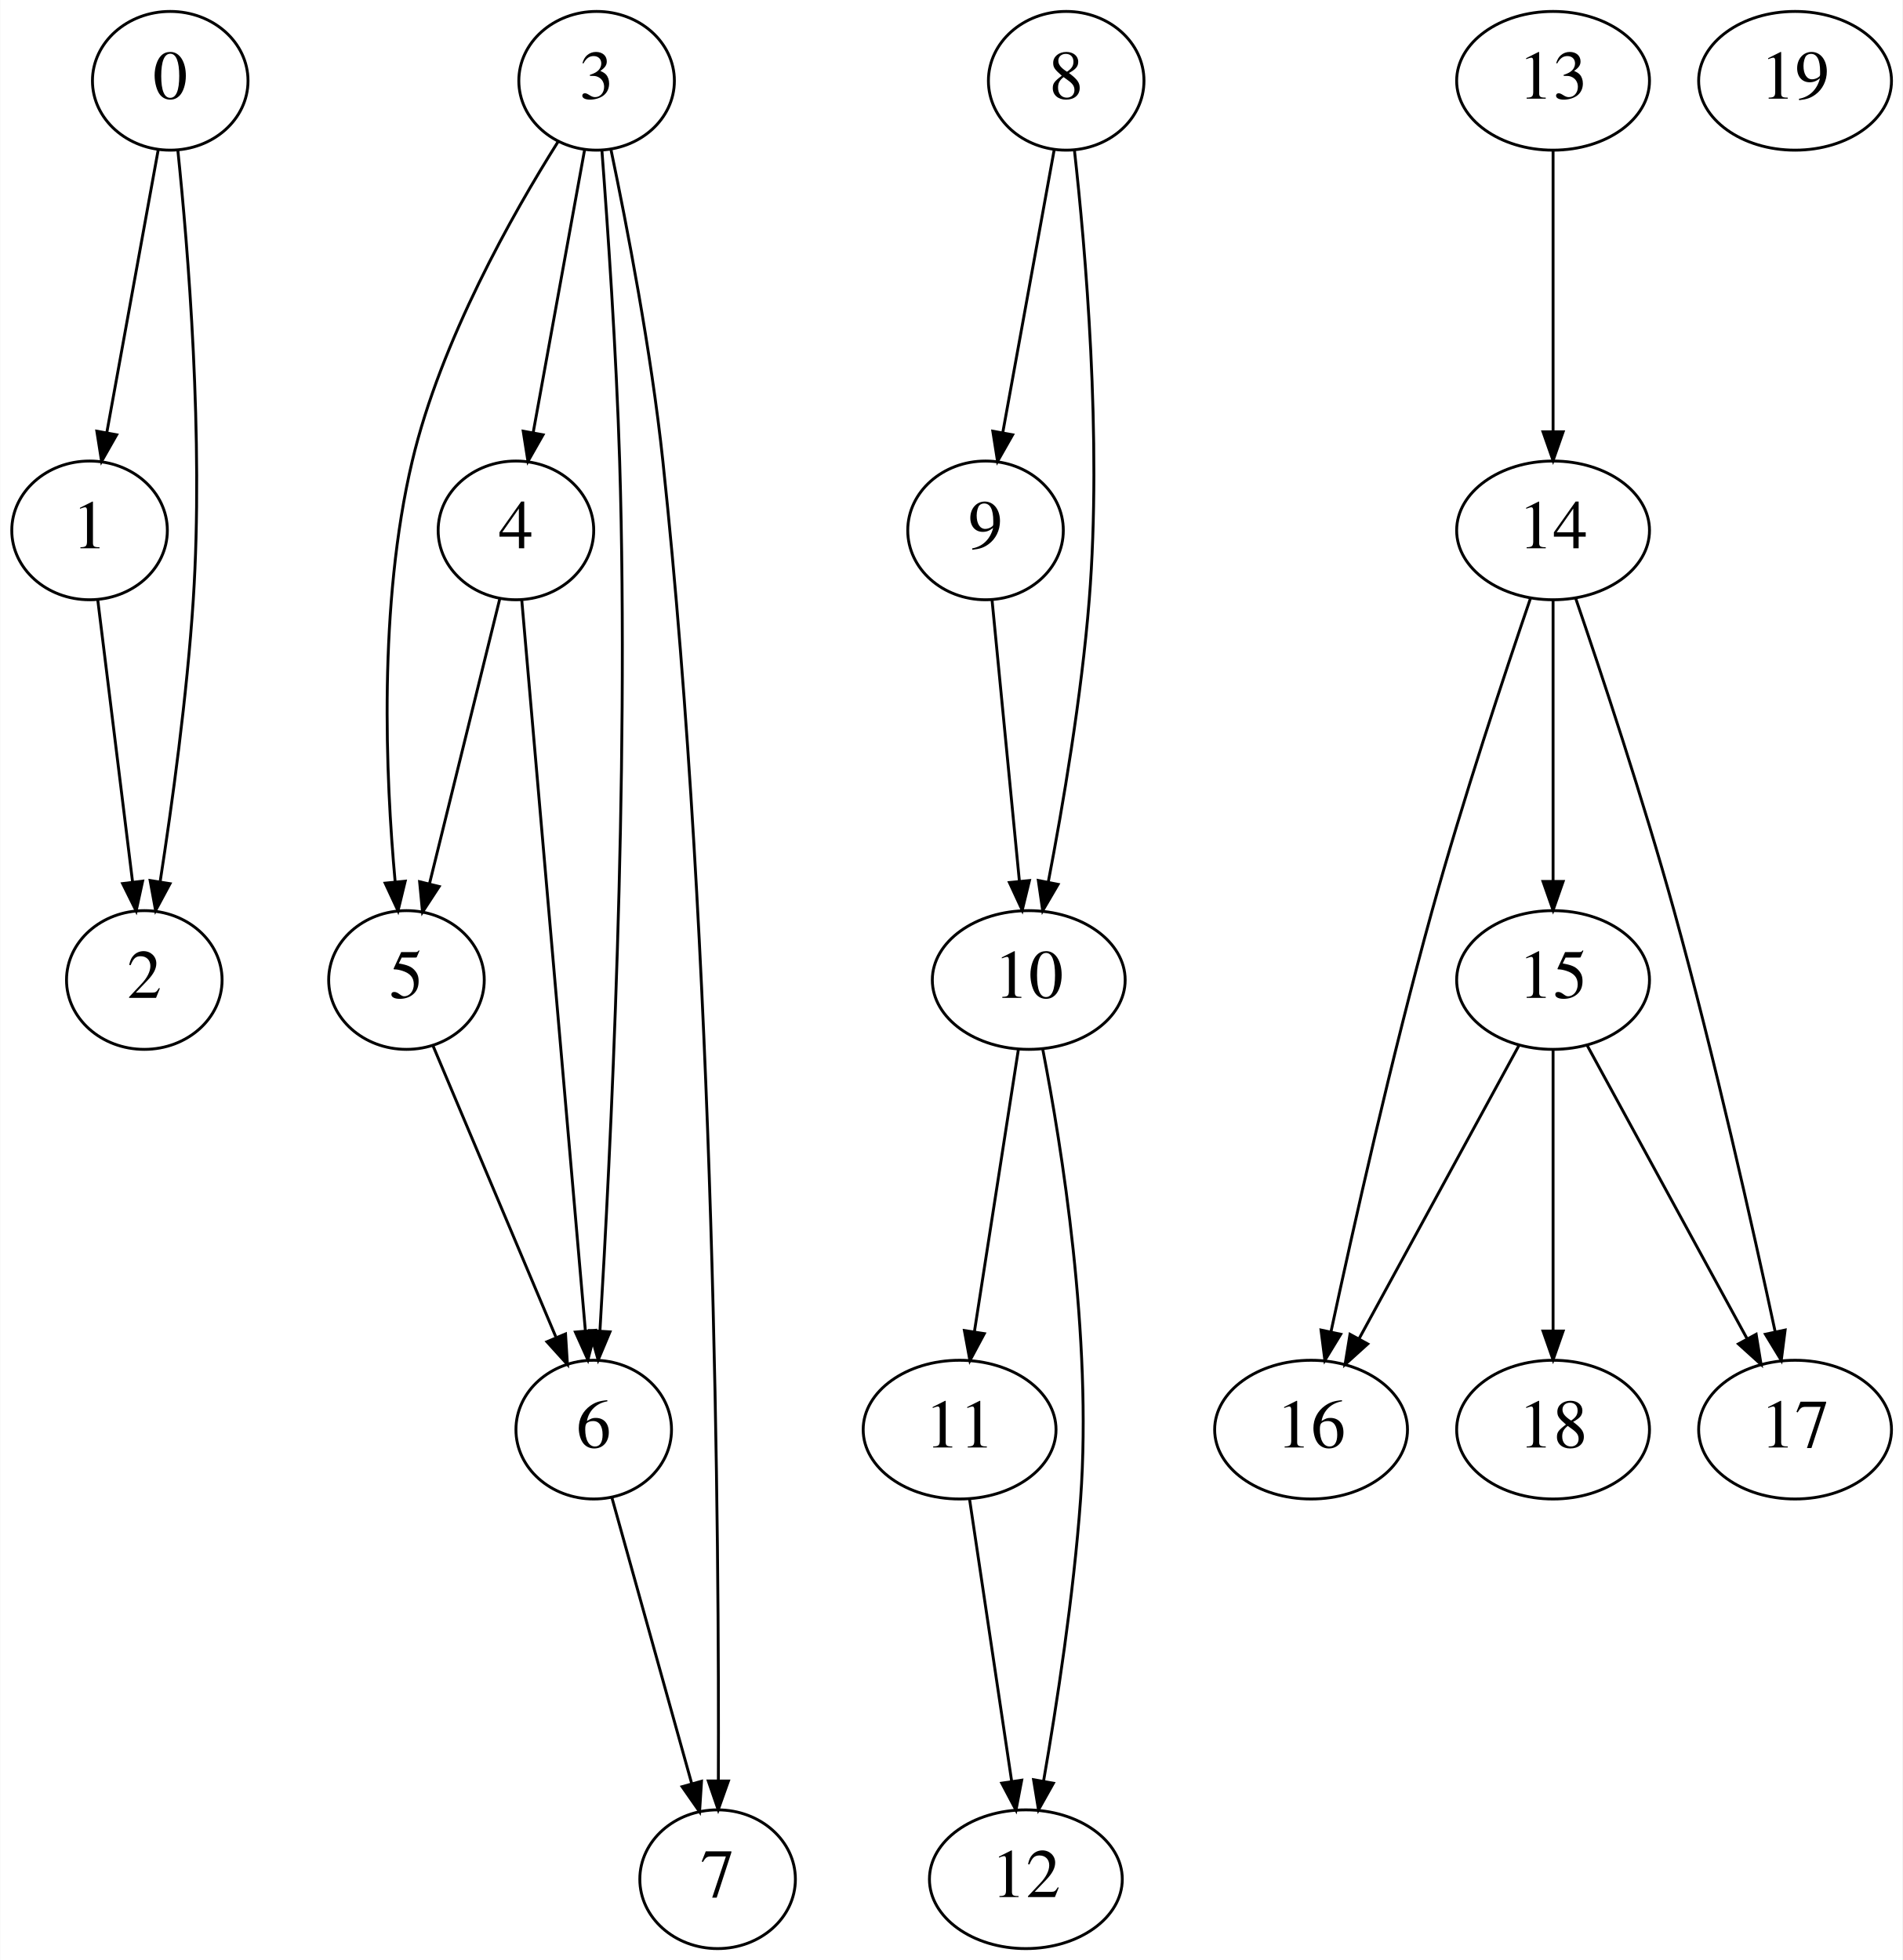
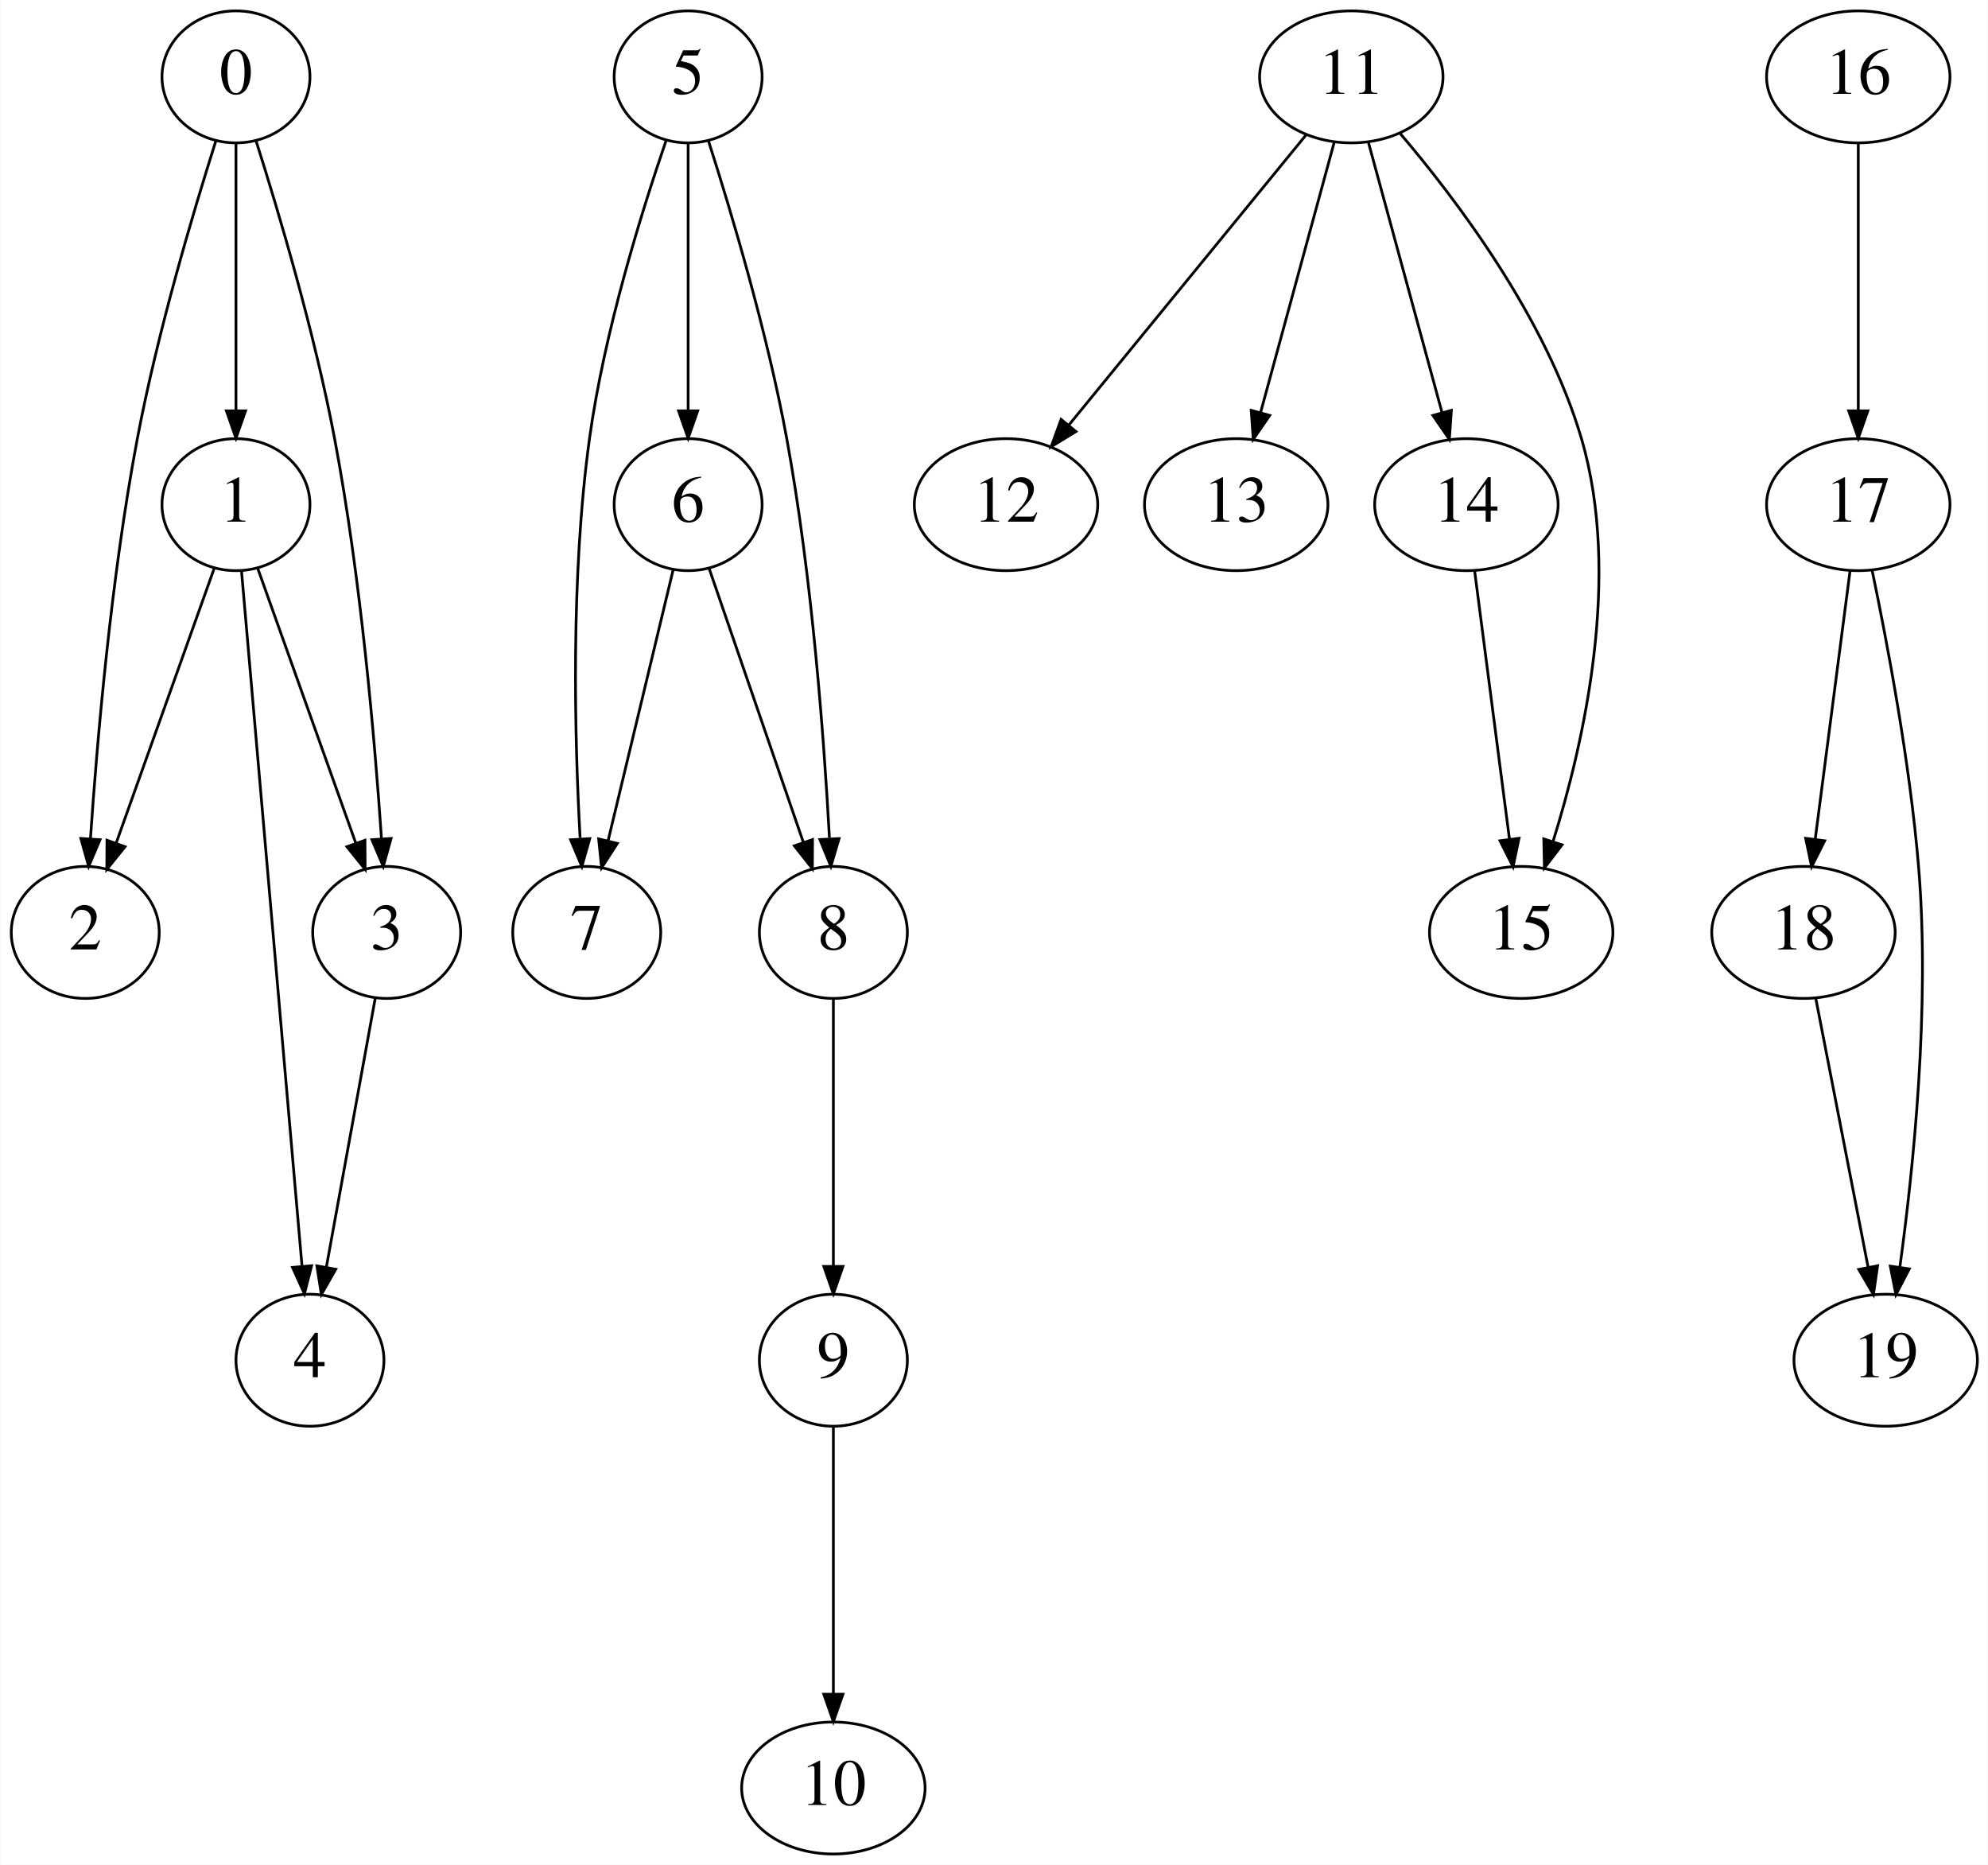
- <svg xmlns="http://www.w3.org/2000/svg" width="660pt" height="680pt" viewBox="0.00 0.00 660.23 680.42">
+ <svg xmlns="http://www.w3.org/2000/svg" width="725pt" height="680pt" viewBox="0.00 0.00 725.23 680.42">
  <g id="graph0" class="graph" transform="scale(1 1) rotate(0) translate(4 676.42)">
-     <polygon fill="white" stroke="transparent" points="-4,4 -4,-676.42 656.23,-676.42 656.23,4 -4,4" />
+     <polygon fill="white" stroke="transparent" points="-4,4 -4,-676.42 721.23,-676.42 721.23,4 -4,4" />
    <g id="node1" class="node">
-       <ellipse fill="none" stroke="black" cx="55" cy="-648.37" rx="27" ry="24.08" />
-       <text text-anchor="middle" x="55" y="-642.17" font-family="Times,serif" font-size="24.00">0</text>
+       <ellipse fill="none" stroke="black" cx="82" cy="-648.37" rx="27" ry="24.08" />
+       <text text-anchor="middle" x="82" y="-642.17" font-family="Times,serif" font-size="24.00">0</text>
    </g>
    <g id="node2" class="node">
-       <ellipse fill="none" stroke="black" cx="27" cy="-492.29" rx="27" ry="24.08" />
-       <text text-anchor="middle" x="27" y="-486.09" font-family="Times,serif" font-size="24.00">1</text>
+       <ellipse fill="none" stroke="black" cx="82" cy="-492.29" rx="27" ry="24.08" />
+       <text text-anchor="middle" x="82" y="-486.09" font-family="Times,serif" font-size="24.00">1</text>
    </g>
    <g id="edge1" class="edge">
-       <path fill="none" stroke="black" d="M50.81,-624.31C46.07,-598.25 38.33,-555.63 32.96,-526.11" />
-       <polygon fill="black" stroke="black" points="36.41,-525.48 31.17,-516.26 29.52,-526.73 36.41,-525.48" />
+       <path fill="none" stroke="black" d="M82,-624.31C82,-598.44 82,-556.25 82,-526.75" />
+       <polygon fill="black" stroke="black" points="85.5,-526.52 82,-516.52 78.5,-526.52 85.5,-526.52" />
    </g>
    <g id="node3" class="node">
-       <ellipse fill="none" stroke="black" cx="46" cy="-336.21" rx="27" ry="24.08" />
-       <text text-anchor="middle" x="46" y="-330.01" font-family="Times,serif" font-size="24.00">2</text>
+       <ellipse fill="none" stroke="black" cx="27" cy="-336.21" rx="27" ry="24.08" />
+       <text text-anchor="middle" x="27" y="-330.01" font-family="Times,serif" font-size="24.00">2</text>
    </g>
    <g id="edge2" class="edge">
-       <path fill="none" stroke="black" d="M57.65,-624.17C61.19,-590.01 66.61,-524.17 63,-468.25 60.84,-434.85 55.62,-396.96 51.53,-370.54" />
-       <polygon fill="black" stroke="black" points="54.93,-369.65 49.92,-360.32 48.02,-370.74 54.93,-369.65" />
+       <path fill="none" stroke="black" d="M74.63,-624.91C66.41,-599.02 53.32,-555.05 46,-516.33 36.45,-465.85 31.34,-406.39 28.89,-370.27" />
+       <polygon fill="black" stroke="black" points="32.39,-370.04 28.25,-360.29 25.4,-370.49 32.39,-370.04" />
+     </g>
+     <g id="node4" class="node">
+       <ellipse fill="none" stroke="black" cx="137" cy="-336.21" rx="27" ry="24.08" />
+       <text text-anchor="middle" x="137" y="-330.01" font-family="Times,serif" font-size="24.00">3</text>
    </g>
    <g id="edge3" class="edge">
-       <path fill="none" stroke="black" d="M29.84,-468.22C33.04,-442.28 38.27,-399.92 41.91,-370.42" />
-       <polygon fill="black" stroke="black" points="45.42,-370.53 43.17,-360.18 38.47,-369.68 45.42,-370.53" />
+       <path fill="none" stroke="black" d="M89.37,-624.91C97.59,-599.02 110.68,-555.05 118,-516.33 127.55,-465.85 132.66,-406.39 135.11,-370.27" />
+       <polygon fill="black" stroke="black" points="138.6,-370.49 135.75,-360.29 131.61,-370.04 138.6,-370.49" />
    </g>
-     <g id="node4" class="node">
-       <ellipse fill="none" stroke="black" cx="203" cy="-648.37" rx="27" ry="24.08" />
-       <text text-anchor="middle" x="203" y="-642.17" font-family="Times,serif" font-size="24.00">3</text>
+     <g id="edge4" class="edge">
+       <path fill="none" stroke="black" d="M74.12,-469.22C64.73,-442.9 48.96,-398.73 38.28,-368.8" />
+       <polygon fill="black" stroke="black" points="41.52,-367.48 34.87,-359.24 34.93,-369.84 41.52,-367.48" />
+     </g>
+     <g id="edge5" class="edge">
+       <path fill="none" stroke="black" d="M89.88,-469.22C99.27,-442.9 115.04,-398.73 125.72,-368.8" />
+       <polygon fill="black" stroke="black" points="129.07,-369.84 129.13,-359.24 122.48,-367.48 129.07,-369.84" />
    </g>
    <g id="node5" class="node">
-       <ellipse fill="none" stroke="black" cx="175" cy="-492.29" rx="27" ry="24.08" />
-       <text text-anchor="middle" x="175" y="-486.09" font-family="Times,serif" font-size="24.00">4</text>
+       <ellipse fill="none" stroke="black" cx="109" cy="-180.12" rx="27" ry="24.08" />
+       <text text-anchor="middle" x="109" y="-173.92" font-family="Times,serif" font-size="24.00">4</text>
    </g>
-     <g id="edge4" class="edge">
-       <path fill="none" stroke="black" d="M198.81,-624.31C194.07,-598.25 186.33,-555.63 180.96,-526.11" />
-       <polygon fill="black" stroke="black" points="184.41,-525.48 179.17,-516.26 177.52,-526.73 184.41,-525.48" />
+     <g id="edge6" class="edge">
+       <path fill="none" stroke="black" d="M84.01,-468.23C88.73,-413.95 100.57,-277.93 106.09,-214.57" />
+       <polygon fill="black" stroke="black" points="109.6,-214.6 106.98,-204.34 102.63,-213.99 109.6,-214.6" />
+     </g>
+     <g id="edge7" class="edge">
+       <path fill="none" stroke="black" d="M132.81,-312.14C128.07,-286.08 120.33,-243.46 114.96,-213.95" />
+       <polygon fill="black" stroke="black" points="118.41,-213.31 113.17,-204.1 111.52,-214.56 118.41,-213.31" />
    </g>
    <g id="node6" class="node">
-       <ellipse fill="none" stroke="black" cx="137" cy="-336.21" rx="27" ry="24.08" />
-       <text text-anchor="middle" x="137" y="-330.01" font-family="Times,serif" font-size="24.00">5</text>
-     </g>
-     <g id="edge5" class="edge">
-       <path fill="none" stroke="black" d="M189.55,-627.12C173.89,-602.26 148.93,-558.21 139,-516.33 127.18,-466.48 129.75,-406.61 133.08,-370.26" />
-       <polygon fill="black" stroke="black" points="136.57,-370.52 134.07,-360.22 129.6,-369.83 136.57,-370.52" />
+       <ellipse fill="none" stroke="black" cx="247" cy="-648.37" rx="27" ry="24.08" />
+       <text text-anchor="middle" x="247" y="-642.17" font-family="Times,serif" font-size="24.00">5</text>
    </g>
    <g id="node7" class="node">
-       <ellipse fill="none" stroke="black" cx="202" cy="-180.12" rx="27" ry="24.08" />
-       <text text-anchor="middle" x="202" y="-173.92" font-family="Times,serif" font-size="24.00">6</text>
+       <ellipse fill="none" stroke="black" cx="247" cy="-492.29" rx="27" ry="24.08" />
+       <text text-anchor="middle" x="247" y="-486.09" font-family="Times,serif" font-size="24.00">6</text>
    </g>
-     <g id="edge6" class="edge">
-       <path fill="none" stroke="black" d="M204.84,-624.2C206.83,-598.02 209.85,-554.15 211,-516.33 214.37,-405.72 207.77,-274.56 204.15,-214.35" />
-       <polygon fill="black" stroke="black" points="207.64,-214.06 203.54,-204.29 200.66,-214.49 207.64,-214.06" />
+     <g id="edge8" class="edge">
+       <path fill="none" stroke="black" d="M247,-624.31C247,-598.44 247,-556.25 247,-526.75" />
+       <polygon fill="black" stroke="black" points="250.5,-526.52 247,-516.52 243.5,-526.52 250.5,-526.52" />
    </g>
    <g id="node8" class="node">
-       <ellipse fill="none" stroke="black" cx="245" cy="-24.04" rx="27" ry="24.08" />
-       <text text-anchor="middle" x="245" y="-17.84" font-family="Times,serif" font-size="24.00">7</text>
-     </g>
-     <g id="edge7" class="edge">
-       <path fill="none" stroke="black" d="M208.02,-624.31C213.47,-598.24 221.94,-554.46 226,-516.33 244.28,-344.88 245.54,-138.12 245.26,-58.51" />
-       <polygon fill="black" stroke="black" points="248.76,-58.13 245.21,-48.14 241.76,-58.16 248.76,-58.13" />
-     </g>
-     <g id="edge8" class="edge">
-       <path fill="none" stroke="black" d="M169.39,-468.56C162.95,-442.42 152.32,-399.32 145,-369.67" />
-       <polygon fill="black" stroke="black" points="148.36,-368.66 142.57,-359.79 141.56,-370.33 148.36,-368.66" />
+       <ellipse fill="none" stroke="black" cx="210" cy="-336.21" rx="27" ry="24.08" />
+       <text text-anchor="middle" x="210" y="-330.01" font-family="Times,serif" font-size="24.00">7</text>
    </g>
    <g id="edge9" class="edge">
-       <path fill="none" stroke="black" d="M177.01,-468.23C181.73,-413.95 193.57,-277.93 199.09,-214.57" />
-       <polygon fill="black" stroke="black" points="202.6,-214.6 199.98,-204.34 195.63,-213.99 202.6,-214.6" />
+       <path fill="none" stroke="black" d="M238.92,-625.03C230.06,-599.24 216.37,-555.37 211,-516.33 204.06,-465.94 205.58,-406.81 207.58,-370.69" />
+       <polygon fill="black" stroke="black" points="211.1,-370.44 208.21,-360.25 204.12,-370.02 211.1,-370.44" />
+     </g>
+     <g id="node9" class="node">
+       <ellipse fill="none" stroke="black" cx="300" cy="-336.21" rx="27" ry="24.08" />
+       <text text-anchor="middle" x="300" y="-330.01" font-family="Times,serif" font-size="24.00">8</text>
    </g>
    <g id="edge10" class="edge">
-       <path fill="none" stroke="black" d="M146.18,-313.46C157.31,-287.07 176.15,-242.41 188.83,-212.35" />
-       <polygon fill="black" stroke="black" points="192.21,-213.34 192.87,-202.76 185.76,-210.62 192.21,-213.34" />
+       <path fill="none" stroke="black" d="M254.45,-624.92C262.74,-599.04 275.89,-555.09 283,-516.33 292.22,-466.07 296.6,-406.91 298.56,-370.74" />
+       <polygon fill="black" stroke="black" points="302.08,-370.45 299.09,-360.29 295.08,-370.1 302.08,-370.45" />
    </g>
    <g id="edge11" class="edge">
-       <path fill="none" stroke="black" d="M208.25,-156.72C215.55,-130.59 227.66,-87.18 235.97,-57.39" />
-       <polygon fill="black" stroke="black" points="239.42,-58.05 238.74,-47.47 232.68,-56.16 239.42,-58.05" />
+       <path fill="none" stroke="black" d="M241.54,-468.56C235.26,-442.42 224.92,-399.32 217.79,-369.67" />
+       <polygon fill="black" stroke="black" points="221.16,-368.69 215.42,-359.79 214.35,-370.33 221.16,-368.69" />
    </g>
-     <g id="node9" class="node">
-       <ellipse fill="none" stroke="black" cx="366" cy="-648.37" rx="27" ry="24.08" />
-       <text text-anchor="middle" x="366" y="-642.17" font-family="Times,serif" font-size="24.00">8</text>
+     <g id="edge12" class="edge">
+       <path fill="none" stroke="black" d="M254.59,-469.22C263.62,-442.97 278.75,-398.98 289.05,-369.06" />
+       <polygon fill="black" stroke="black" points="292.39,-370.09 292.33,-359.49 285.77,-367.81 292.39,-370.09" />
    </g>
    <g id="node10" class="node">
-       <ellipse fill="none" stroke="black" cx="338" cy="-492.29" rx="27" ry="24.08" />
-       <text text-anchor="middle" x="338" y="-486.09" font-family="Times,serif" font-size="24.00">9</text>
+       <ellipse fill="none" stroke="black" cx="300" cy="-180.12" rx="27" ry="24.08" />
+       <text text-anchor="middle" x="300" y="-173.92" font-family="Times,serif" font-size="24.00">9</text>
    </g>
-     <g id="edge12" class="edge">
-       <path fill="none" stroke="black" d="M361.81,-624.31C357.07,-598.25 349.33,-555.63 343.96,-526.11" />
-       <polygon fill="black" stroke="black" points="347.41,-525.48 342.17,-516.26 340.52,-526.73 347.41,-525.48" />
+     <g id="edge13" class="edge">
+       <path fill="none" stroke="black" d="M300,-312.14C300,-286.27 300,-244.08 300,-214.59" />
+       <polygon fill="black" stroke="black" points="303.5,-214.35 300,-204.35 296.5,-214.35 303.5,-214.35" />
    </g>
    <g id="node11" class="node">
-       <ellipse fill="none" stroke="black" cx="353" cy="-336.21" rx="33.47" ry="24.08" />
-       <text text-anchor="middle" x="353" y="-330.01" font-family="Times,serif" font-size="24.00">10</text>
-     </g>
-     <g id="edge13" class="edge">
-       <path fill="none" stroke="black" d="M368.84,-624.44C372.65,-590.34 378.46,-524.26 374,-468.25 371.32,-434.59 364.83,-396.53 359.76,-370.13" />
-       <polygon fill="black" stroke="black" points="363.19,-369.41 357.84,-360.27 356.32,-370.76 363.19,-369.41" />
+       <ellipse fill="none" stroke="black" cx="300" cy="-24.04" rx="33.47" ry="24.08" />
+       <text text-anchor="middle" x="300" y="-17.84" font-family="Times,serif" font-size="24.00">10</text>
    </g>
    <g id="edge14" class="edge">
-       <path fill="none" stroke="black" d="M340.25,-468.22C342.76,-442.35 346.87,-400.16 349.74,-370.67" />
-       <polygon fill="black" stroke="black" points="353.25,-370.73 350.74,-360.43 346.29,-370.05 353.25,-370.73" />
+       <path fill="none" stroke="black" d="M300,-156.06C300,-130.19 300,-88 300,-58.5" />
+       <polygon fill="black" stroke="black" points="303.5,-58.27 300,-48.27 296.5,-58.27 303.5,-58.27" />
    </g>
    <g id="node12" class="node">
-       <ellipse fill="none" stroke="black" cx="329" cy="-180.12" rx="33.47" ry="24.08" />
-       <text text-anchor="middle" x="329" y="-173.92" font-family="Times,serif" font-size="24.00">11</text>
+       <ellipse fill="none" stroke="black" cx="489" cy="-648.37" rx="33.47" ry="24.08" />
+       <text text-anchor="middle" x="489" y="-642.17" font-family="Times,serif" font-size="24.00">11</text>
+     </g>
+     <g id="node13" class="node">
+       <ellipse fill="none" stroke="black" cx="363" cy="-492.29" rx="33.47" ry="24.08" />
+       <text text-anchor="middle" x="363" y="-486.09" font-family="Times,serif" font-size="24.00">12</text>
    </g>
    <g id="edge15" class="edge">
-       <path fill="none" stroke="black" d="M349.41,-312.14C345.37,-286.19 338.77,-243.84 334.17,-214.33" />
-       <polygon fill="black" stroke="black" points="337.58,-213.44 332.58,-204.1 330.66,-214.52 337.58,-213.44" />
+       <path fill="none" stroke="black" d="M472.53,-627.23C450.36,-600.12 410.83,-551.78 385.81,-521.19" />
+       <polygon fill="black" stroke="black" points="388.52,-518.97 379.48,-513.44 383.1,-523.4 388.52,-518.97" />
    </g>
-     <g id="node13" class="node">
-       <ellipse fill="none" stroke="black" cx="352" cy="-24.04" rx="33.47" ry="24.08" />
-       <text text-anchor="middle" x="352" y="-17.84" font-family="Times,serif" font-size="24.00">12</text>
+     <g id="node14" class="node">
+       <ellipse fill="none" stroke="black" cx="447" cy="-492.29" rx="33.47" ry="24.08" />
+       <text text-anchor="middle" x="447" y="-486.09" font-family="Times,serif" font-size="24.00">13</text>
    </g>
    <g id="edge16" class="edge">
-       <path fill="none" stroke="black" d="M357.83,-312.34C364.45,-278.32 375.06,-212.35 371,-156.08 368.58,-122.48 362.7,-84.41 358.12,-57.99" />
-       <polygon fill="black" stroke="black" points="361.56,-57.37 356.38,-48.13 354.67,-58.59 361.56,-57.37" />
+       <path fill="none" stroke="black" d="M482.8,-624.64C475.7,-598.58 464,-555.65 455.92,-526" />
+       <polygon fill="black" stroke="black" points="459.23,-524.85 453.22,-516.12 452.48,-526.69 459.23,-524.85" />
+     </g>
+     <g id="node15" class="node">
+       <ellipse fill="none" stroke="black" cx="531" cy="-492.29" rx="33.47" ry="24.08" />
+       <text text-anchor="middle" x="531" y="-486.09" font-family="Times,serif" font-size="24.00">14</text>
    </g>
    <g id="edge17" class="edge">
-       <path fill="none" stroke="black" d="M332.44,-156.06C336.32,-130.11 342.64,-87.75 347.04,-58.25" />
-       <polygon fill="black" stroke="black" points="350.56,-58.42 348.57,-48.02 343.63,-57.39 350.56,-58.42" />
+       <path fill="none" stroke="black" d="M495.2,-624.64C502.3,-598.58 514,-555.65 522.08,-526" />
+       <polygon fill="black" stroke="black" points="525.52,-526.69 524.78,-516.12 518.77,-524.85 525.52,-526.69" />
    </g>
-     <g id="node14" class="node">
-       <ellipse fill="none" stroke="black" cx="535" cy="-648.37" rx="33.47" ry="24.08" />
-       <text text-anchor="middle" x="535" y="-642.17" font-family="Times,serif" font-size="24.00">13</text>
-     </g>
-     <g id="node15" class="node">
-       <ellipse fill="none" stroke="black" cx="535" cy="-492.29" rx="33.47" ry="24.08" />
-       <text text-anchor="middle" x="535" y="-486.09" font-family="Times,serif" font-size="24.00">14</text>
+     <g id="node16" class="node">
+       <ellipse fill="none" stroke="black" cx="551" cy="-336.21" rx="33.47" ry="24.08" />
+       <text text-anchor="middle" x="551" y="-330.01" font-family="Times,serif" font-size="24.00">15</text>
    </g>
    <g id="edge18" class="edge">
-       <path fill="none" stroke="black" d="M535,-624.31C535,-598.44 535,-556.25 535,-526.75" />
-       <polygon fill="black" stroke="black" points="538.5,-526.52 535,-516.52 531.5,-526.52 538.5,-526.52" />
-     </g>
-     <g id="node16" class="node">
-       <ellipse fill="none" stroke="black" cx="535" cy="-336.21" rx="33.47" ry="24.08" />
-       <text text-anchor="middle" x="535" y="-330.01" font-family="Times,serif" font-size="24.00">15</text>
+       <path fill="none" stroke="black" d="M506.7,-627.87C527.28,-603.74 560.08,-560.42 573,-516.33 587.66,-466.31 573.97,-405.66 562.59,-369.32" />
+       <polygon fill="black" stroke="black" points="565.9,-368.16 559.47,-359.74 559.24,-370.33 565.9,-368.16" />
    </g>
    <g id="edge19" class="edge">
-       <path fill="none" stroke="black" d="M535,-468.22C535,-442.35 535,-400.16 535,-370.67" />
-       <polygon fill="black" stroke="black" points="538.5,-370.43 535,-360.43 531.5,-370.43 538.5,-370.43" />
+       <path fill="none" stroke="black" d="M533.99,-468.22C537.36,-442.28 542.86,-399.92 546.69,-370.42" />
+       <polygon fill="black" stroke="black" points="550.2,-370.55 548.02,-360.18 543.26,-369.65 550.2,-370.55" />
    </g>
    <g id="node17" class="node">
-       <ellipse fill="none" stroke="black" cx="451" cy="-180.12" rx="33.47" ry="24.08" />
-       <text text-anchor="middle" x="451" y="-173.92" font-family="Times,serif" font-size="24.00">16</text>
+       <ellipse fill="none" stroke="black" cx="674" cy="-648.37" rx="33.47" ry="24.08" />
+       <text text-anchor="middle" x="674" y="-642.17" font-family="Times,serif" font-size="24.00">16</text>
+     </g>
+     <g id="node18" class="node">
+       <ellipse fill="none" stroke="black" cx="674" cy="-492.29" rx="33.47" ry="24.08" />
+       <text text-anchor="middle" x="674" y="-486.09" font-family="Times,serif" font-size="24.00">17</text>
    </g>
    <g id="edge20" class="edge">
-       <path fill="none" stroke="black" d="M527.16,-468.73C518.28,-442.75 503.65,-398.7 493,-360.25 478.99,-309.68 465.67,-250.25 457.92,-214.15" />
-       <polygon fill="black" stroke="black" points="461.3,-213.23 455.79,-204.18 454.45,-214.69 461.3,-213.23" />
+       <path fill="none" stroke="black" d="M674,-624.31C674,-598.44 674,-556.25 674,-526.75" />
+       <polygon fill="black" stroke="black" points="677.5,-526.52 674,-516.52 670.5,-526.52 677.5,-526.52" />
    </g>
-     <g id="node18" class="node">
-       <ellipse fill="none" stroke="black" cx="619" cy="-180.12" rx="33.47" ry="24.08" />
-       <text text-anchor="middle" x="619" y="-173.92" font-family="Times,serif" font-size="24.00">17</text>
+     <g id="node19" class="node">
+       <ellipse fill="none" stroke="black" cx="654" cy="-336.21" rx="33.47" ry="24.08" />
+       <text text-anchor="middle" x="654" y="-330.01" font-family="Times,serif" font-size="24.00">18</text>
    </g>
    <g id="edge21" class="edge">
-       <path fill="none" stroke="black" d="M542.84,-468.73C551.72,-442.75 566.35,-398.7 577,-360.25 591.01,-309.68 604.33,-250.25 612.08,-214.15" />
-       <polygon fill="black" stroke="black" points="615.55,-214.69 614.21,-204.18 608.7,-213.23 615.55,-214.69" />
+       <path fill="none" stroke="black" d="M671.01,-468.22C667.64,-442.28 662.14,-399.92 658.31,-370.42" />
+       <polygon fill="black" stroke="black" points="661.74,-369.65 656.98,-360.18 654.8,-370.55 661.74,-369.65" />
+     </g>
+     <g id="node20" class="node">
+       <ellipse fill="none" stroke="black" cx="684" cy="-180.12" rx="33.47" ry="24.08" />
+       <text text-anchor="middle" x="684" y="-173.92" font-family="Times,serif" font-size="24.00">19</text>
    </g>
    <g id="edge22" class="edge">
-       <path fill="none" stroke="black" d="M523.14,-313.46C508.63,-286.85 483.98,-241.63 467.6,-211.57" />
-       <polygon fill="black" stroke="black" points="470.66,-209.87 462.8,-202.76 464.51,-213.22 470.66,-209.87" />
+       <path fill="none" stroke="black" d="M679.07,-468.24C684.51,-442.18 692.82,-398.41 696,-360.25 700.25,-309.22 694.11,-249.92 689.16,-213.98" />
+       <polygon fill="black" stroke="black" points="692.62,-213.45 687.74,-204.05 685.69,-214.44 692.62,-213.45" />
    </g>
    <g id="edge23" class="edge">
-       <path fill="none" stroke="black" d="M546.86,-313.46C561.37,-286.85 586.02,-241.63 602.4,-211.57" />
-       <polygon fill="black" stroke="black" points="605.49,-213.22 607.2,-202.76 599.34,-209.87 605.49,-213.22" />
-     </g>
-     <g id="node19" class="node">
-       <ellipse fill="none" stroke="black" cx="535" cy="-180.12" rx="33.47" ry="24.08" />
-       <text text-anchor="middle" x="535" y="-173.92" font-family="Times,serif" font-size="24.00">18</text>
-     </g>
-     <g id="edge24" class="edge">
-       <path fill="none" stroke="black" d="M535,-312.14C535,-286.27 535,-244.08 535,-214.59" />
-       <polygon fill="black" stroke="black" points="538.5,-214.35 535,-204.35 531.5,-214.35 538.5,-214.35" />
-     </g>
-     <g id="node20" class="node">
-       <ellipse fill="none" stroke="black" cx="619" cy="-648.37" rx="33.47" ry="24.08" />
-       <text text-anchor="middle" x="619" y="-642.17" font-family="Times,serif" font-size="24.00">19</text>
+       <path fill="none" stroke="black" d="M658.49,-312.14C663.57,-286.08 671.86,-243.46 677.61,-213.95" />
+       <polygon fill="black" stroke="black" points="681.05,-214.58 679.53,-204.1 674.18,-213.25 681.05,-214.58" />
    </g>
  </g>
</svg>
